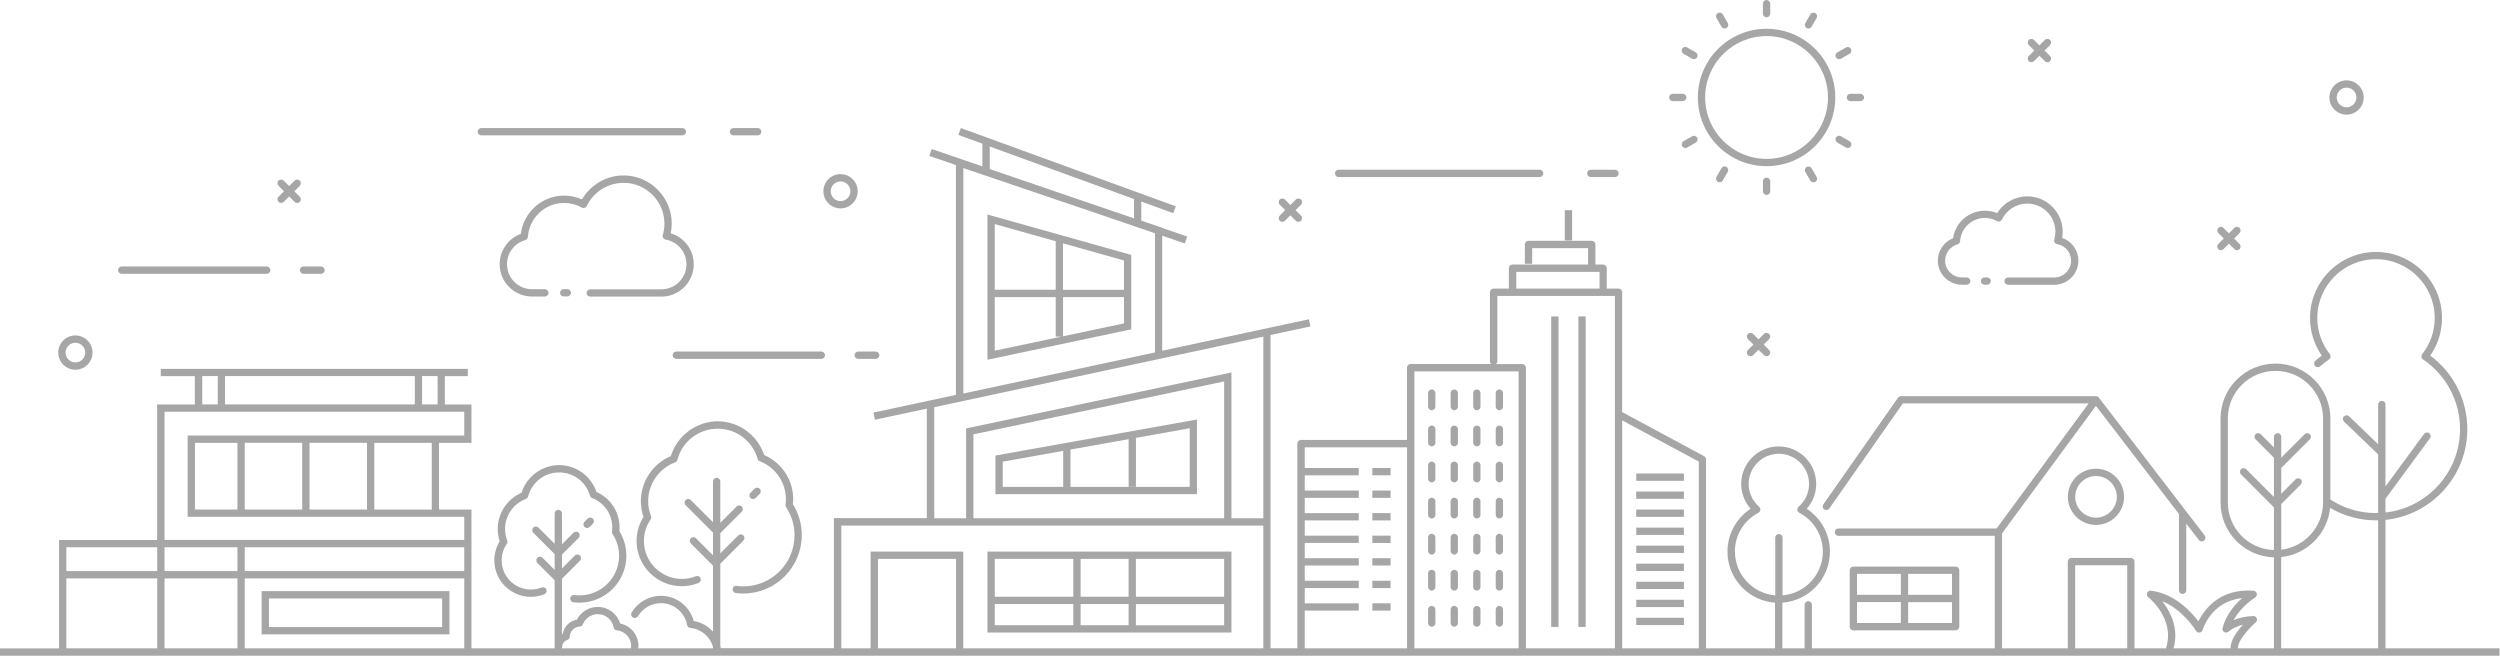
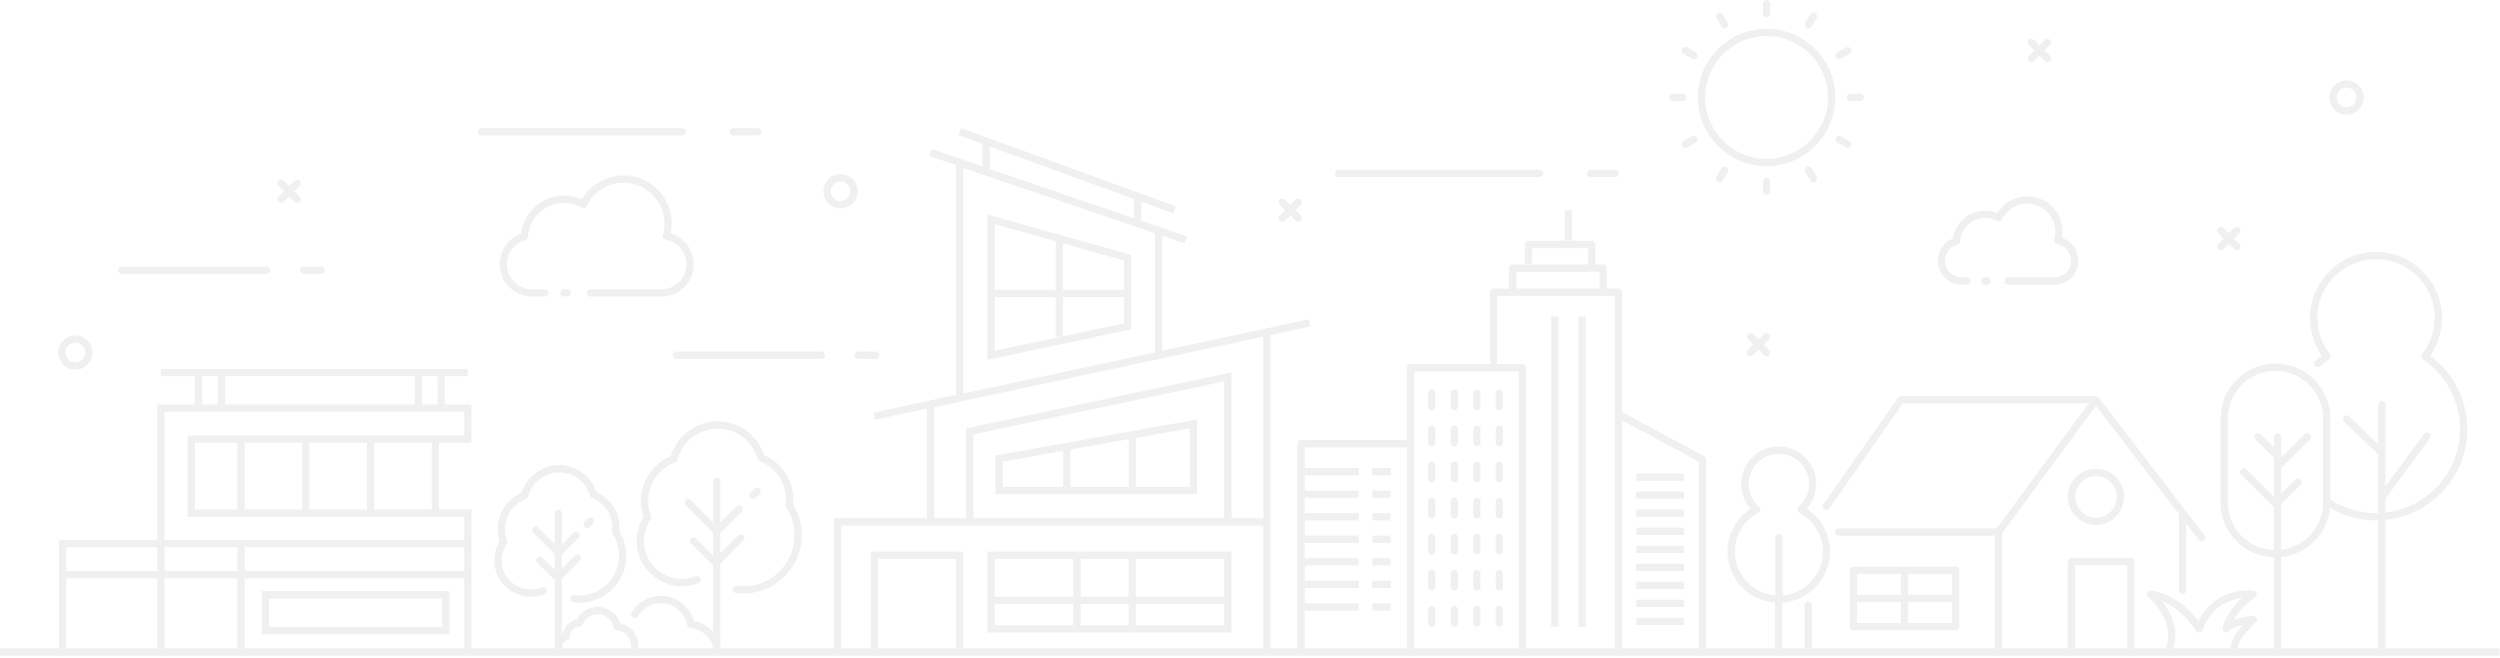
<svg xmlns="http://www.w3.org/2000/svg" width="1149" height="302" viewBox="0 0 1149 302" fill="none">
-   <g opacity="0.35">
+   <g opacity="0.06">
    <path d="M897.606 109.484C893.442 111.14 890.622 115.214 890.622 119.781C890.622 125.892 895.591 130.861 901.702 130.861H903.896C904.814 130.861 905.575 130.1 905.575 129.182C905.575 128.265 904.814 127.503 903.896 127.503H901.702C897.449 127.503 893.979 124.034 893.979 119.781C893.979 116.334 896.307 113.267 899.62 112.349C900.314 112.148 900.807 111.543 900.851 110.849C901.254 104.873 906.246 100.172 912.245 100.172C914.17 100.172 916.095 100.664 917.774 101.604C918.177 101.828 918.67 101.873 919.095 101.739C919.543 101.604 919.901 101.291 920.102 100.866C922.251 96.433 926.818 93.568 931.742 93.568C938.861 93.568 944.658 99.366 944.658 106.484C944.658 107.693 944.479 108.902 944.144 110.066C944.009 110.513 944.076 111.006 944.323 111.431C944.569 111.834 944.994 112.103 945.464 112.192C949.18 112.841 951.866 116.043 951.866 119.803C951.866 124.056 948.397 127.526 944.144 127.526H922.923C922.005 127.526 921.244 128.287 921.244 129.205C921.244 130.123 922.005 130.884 922.923 130.884H944.144C950.255 130.884 955.224 125.914 955.224 119.803C955.224 115.013 952.18 110.849 947.77 109.327C947.927 108.387 948.016 107.447 948.016 106.507C948.016 97.53 940.719 90.233 931.742 90.233C926.101 90.233 920.819 93.21 917.886 97.956C916.095 97.217 914.17 96.836 912.245 96.836C904.881 96.836 898.658 102.321 897.628 109.506L897.606 109.484Z" fill="black" />
    <path d="M912.088 127.503C911.171 127.503 910.409 128.264 910.409 129.182C910.409 130.1 911.171 130.861 912.088 130.861H913.275C914.192 130.861 914.954 130.1 914.954 129.182C914.954 128.264 914.192 127.503 913.275 127.503H912.088Z" fill="black" />
    <path d="M308.282 107.178C308.573 105.723 308.73 104.246 308.73 102.768C308.73 90.569 298.791 80.63 286.591 80.63C278.734 80.63 271.392 84.905 267.452 91.643C264.878 90.501 262.08 89.897 259.26 89.897C249.142 89.897 240.613 97.53 239.382 107.469C233.607 109.596 229.645 115.169 229.645 121.415C229.645 129.607 236.315 136.278 244.508 136.278H250.418C251.335 136.278 252.096 135.517 252.096 134.599C252.096 133.681 251.335 132.92 250.418 132.92H244.508C238.173 132.92 233.002 127.772 233.002 121.415C233.002 116.289 236.449 111.744 241.397 110.357C242.09 110.155 242.583 109.551 242.628 108.857C243.21 100.127 250.507 93.277 259.26 93.277C262.08 93.277 264.878 93.993 267.34 95.381C267.743 95.605 268.213 95.65 268.661 95.516C269.109 95.381 269.467 95.068 269.668 94.642C272.78 88.196 279.428 84.032 286.591 84.032C296.955 84.032 305.372 92.449 305.372 102.813C305.372 104.559 305.126 106.305 304.633 108.006C304.499 108.454 304.566 108.946 304.835 109.372C305.081 109.775 305.506 110.043 305.976 110.133C311.483 111.095 315.49 115.863 315.49 121.459C315.49 127.794 310.341 132.965 303.984 132.965H271.28C270.362 132.965 269.601 133.726 269.601 134.644C269.601 135.562 270.362 136.323 271.28 136.323H303.984C312.177 136.323 318.848 129.652 318.848 121.459C318.848 114.834 314.505 109.103 308.304 107.245L308.282 107.178Z" fill="black" />
    <path d="M260.737 136.233C261.655 136.233 262.416 135.472 262.416 134.555C262.416 133.637 261.655 132.876 260.737 132.876H259.081C258.163 132.876 257.402 133.637 257.402 134.555C257.402 135.472 258.163 136.233 259.081 136.233H260.737Z" fill="black" />
    <path d="M811.917 76.377C829.332 76.377 843.502 62.207 843.502 44.792C843.502 27.376 829.332 13.229 811.917 13.229C794.502 13.229 780.332 27.399 780.332 44.792C780.332 62.185 794.502 76.377 811.917 76.377ZM811.917 16.587C827.474 16.587 840.144 29.234 840.144 44.792C840.144 60.349 827.474 73.019 811.917 73.019C796.36 73.019 783.69 60.371 783.69 44.792C783.69 29.212 796.36 16.587 811.917 16.587Z" fill="black" />
    <path d="M811.917 7.947C812.834 7.947 813.595 7.186 813.595 6.268V1.679C813.595 0.761 812.834 0 811.917 0C810.999 0 810.238 0.761 810.238 1.679V6.268C810.238 7.186 810.999 7.947 811.917 7.947Z" fill="black" />
    <path d="M791.189 12.267C791.502 12.804 792.062 13.095 792.644 13.095C792.935 13.095 793.226 13.028 793.472 12.871C794.278 12.401 794.546 11.371 794.076 10.588L791.793 6.626C791.323 5.82 790.316 5.552 789.51 6.022C788.704 6.492 788.435 7.521 788.905 8.305L791.189 12.267Z" fill="black" />
    <path d="M773.728 24.69L777.69 26.974C777.959 27.13 778.25 27.198 778.519 27.198C779.101 27.198 779.66 26.906 779.974 26.347C780.444 25.541 780.153 24.511 779.369 24.064L775.407 21.78C774.601 21.31 773.571 21.601 773.124 22.385C772.654 23.191 772.945 24.22 773.728 24.668V24.69Z" fill="black" />
    <path d="M768.804 46.471H773.393C774.31 46.471 775.071 45.709 775.071 44.792C775.071 43.874 774.31 43.113 773.393 43.113H768.804C767.886 43.113 767.125 43.874 767.125 44.792C767.125 45.709 767.886 46.471 768.804 46.471Z" fill="black" />
    <path d="M777.713 62.61L773.751 64.893C772.945 65.363 772.676 66.393 773.146 67.177C773.46 67.714 774.019 68.027 774.601 68.027C774.892 68.027 775.183 67.96 775.429 67.803L779.392 65.52C780.197 65.05 780.466 64.02 779.996 63.237C779.526 62.431 778.519 62.162 777.713 62.632V62.61Z" fill="black" />
    <path d="M791.188 77.317L788.905 81.279C788.435 82.085 788.726 83.114 789.51 83.562C789.778 83.719 790.069 83.786 790.338 83.786C790.92 83.786 791.479 83.495 791.793 82.935L794.076 78.973C794.546 78.167 794.255 77.138 793.472 76.69C792.666 76.22 791.636 76.511 791.188 77.294V77.317Z" fill="black" />
    <path d="M813.595 83.316C813.595 82.398 812.834 81.637 811.917 81.637C810.999 81.637 810.238 82.398 810.238 83.316V87.905C810.238 88.823 810.999 89.584 811.917 89.584C812.834 89.584 813.595 88.823 813.595 87.905V83.316Z" fill="black" />
    <path d="M830.339 76.712C829.533 77.182 829.265 78.212 829.735 78.996L832.018 82.958C832.332 83.495 832.891 83.808 833.473 83.808C833.764 83.808 834.055 83.741 834.301 83.585C835.107 83.114 835.376 82.085 834.906 81.301L832.623 77.339C832.152 76.533 831.145 76.265 830.339 76.735V76.712Z" fill="black" />
    <path d="M844.419 65.52L848.381 67.803C848.65 67.96 848.941 68.027 849.21 68.027C849.792 68.027 850.351 67.736 850.665 67.176C851.135 66.371 850.844 65.341 850.06 64.893L846.098 62.61C845.292 62.14 844.263 62.431 843.815 63.214C843.345 64.02 843.636 65.05 844.419 65.498V65.52Z" fill="black" />
    <path d="M850.441 43.113C849.523 43.113 848.762 43.874 848.762 44.792C848.762 45.709 849.523 46.471 850.441 46.471H855.029C855.947 46.471 856.708 45.709 856.708 44.792C856.708 43.874 855.947 43.113 855.029 43.113H850.441Z" fill="black" />
    <path d="M845.27 27.22C845.561 27.22 845.852 27.153 846.098 26.996L850.06 24.713C850.866 24.243 851.135 23.213 850.665 22.429C850.195 21.624 849.187 21.355 848.381 21.825L844.419 24.108C843.613 24.578 843.345 25.608 843.815 26.392C844.128 26.929 844.688 27.242 845.27 27.242V27.22Z" fill="black" />
    <path d="M830.339 12.894C830.608 13.05 830.899 13.117 831.167 13.117C831.749 13.117 832.309 12.826 832.622 12.267L834.906 8.305C835.376 7.499 835.085 6.469 834.301 6.022C833.495 5.551 832.466 5.842 832.018 6.626L829.735 10.588C829.265 11.394 829.556 12.424 830.339 12.871V12.894Z" fill="black" />
    <path d="M932.436 28.115C932.772 28.451 933.197 28.608 933.623 28.608C934.048 28.608 934.473 28.451 934.809 28.115L937.316 25.608L939.823 28.115C940.159 28.451 940.584 28.608 941.01 28.608C941.435 28.608 941.86 28.451 942.196 28.115C942.845 27.466 942.845 26.392 942.196 25.742L939.689 23.235L942.196 20.728C942.845 20.079 942.845 19.005 942.196 18.355C941.547 17.706 940.472 17.706 939.823 18.355L937.316 20.863L934.809 18.355C934.16 17.706 933.085 17.706 932.436 18.355C931.787 19.005 931.787 20.079 932.436 20.728L934.943 23.235L932.436 25.742C931.787 26.392 931.787 27.466 932.436 28.115Z" fill="black" />
    <path d="M597.941 91.71C597.292 91.061 596.217 91.061 595.568 91.71L593.061 94.217L590.554 91.71C589.905 91.061 588.83 91.061 588.181 91.71C587.532 92.359 587.532 93.434 588.181 94.083L590.688 96.59L588.181 99.097C587.532 99.746 587.532 100.821 588.181 101.47C588.517 101.806 588.942 101.962 589.368 101.962C589.793 101.962 590.218 101.806 590.554 101.47L593.061 98.963L595.568 101.47C595.904 101.806 596.329 101.962 596.755 101.962C597.18 101.962 597.605 101.806 597.941 101.47C598.59 100.821 598.59 99.746 597.941 99.097L595.434 96.59L597.941 94.083C598.59 93.434 598.59 92.359 597.941 91.71Z" fill="black" />
    <path d="M813.103 153.47C812.454 152.82 811.38 152.82 810.73 153.47L808.223 155.977L805.716 153.47C805.067 152.82 803.993 152.82 803.344 153.47C802.694 154.119 802.694 155.193 803.344 155.842L805.851 158.349L803.344 160.857C802.694 161.506 802.694 162.58 803.344 163.229C803.679 163.565 804.105 163.722 804.53 163.722C804.955 163.722 805.381 163.565 805.716 163.229L808.223 160.722L810.73 163.229C811.066 163.565 811.492 163.722 811.917 163.722C812.342 163.722 812.767 163.565 813.103 163.229C813.752 162.58 813.752 161.506 813.103 160.857L810.596 158.349L813.103 155.842C813.752 155.193 813.752 154.119 813.103 153.47Z" fill="black" />
    <path d="M128.018 92.785C128.354 93.121 128.779 93.277 129.205 93.277C129.63 93.277 130.055 93.121 130.391 92.785L132.898 90.278L135.405 92.785C135.741 93.121 136.166 93.277 136.591 93.277C137.017 93.277 137.442 93.121 137.778 92.785C138.427 92.135 138.427 91.061 137.778 90.412L135.271 87.905L137.778 85.398C138.427 84.749 138.427 83.674 137.778 83.025C137.129 82.376 136.054 82.376 135.405 83.025L132.898 85.532L130.391 83.025C129.742 82.376 128.667 82.376 128.018 83.025C127.369 83.674 127.369 84.749 128.018 85.398L130.525 87.905L128.018 90.412C127.369 91.061 127.369 92.135 128.018 92.785Z" fill="black" />
    <path d="M1029.29 104.738C1028.65 104.089 1027.57 104.089 1026.92 104.738L1024.41 107.245L1021.91 104.738C1021.26 104.089 1020.18 104.089 1019.53 104.738C1018.89 105.387 1018.89 106.462 1019.53 107.111L1022.04 109.618L1019.53 112.125C1018.89 112.774 1018.89 113.849 1019.53 114.498C1019.87 114.834 1020.3 114.99 1020.72 114.99C1021.15 114.99 1021.57 114.834 1021.91 114.498L1024.41 111.991L1026.92 114.498C1027.26 114.834 1027.68 114.99 1028.11 114.99C1028.53 114.99 1028.96 114.834 1029.29 114.498C1029.94 113.849 1029.94 112.774 1029.29 112.125L1026.79 109.618L1029.29 107.111C1029.94 106.462 1029.94 105.387 1029.29 104.738Z" fill="black" />
    <path d="M1078.47 52.694C1082.82 52.694 1086.35 49.157 1086.35 44.814C1086.35 40.472 1082.82 36.935 1078.47 36.935C1074.13 36.935 1070.59 40.472 1070.59 44.814C1070.59 49.157 1074.13 52.694 1078.47 52.694ZM1078.47 40.27C1080.98 40.27 1083 42.307 1083 44.792C1083 47.277 1080.96 49.314 1078.47 49.314C1075.99 49.314 1073.95 47.277 1073.95 44.792C1073.95 42.307 1075.99 40.27 1078.47 40.27Z" fill="black" />
    <path d="M386.316 95.784C390.658 95.784 394.195 92.247 394.195 87.905C394.195 83.562 390.658 80.025 386.316 80.025C381.973 80.025 378.436 83.562 378.436 87.905C378.436 92.247 381.973 95.784 386.316 95.784ZM386.316 83.383C388.823 83.383 390.837 85.42 390.837 87.905C390.837 90.389 388.8 92.427 386.316 92.427C383.831 92.427 381.794 90.389 381.794 87.905C381.794 85.42 383.831 83.383 386.316 83.383Z" fill="black" />
    <path d="M34.651 169.922C38.994 169.922 42.531 166.386 42.531 162.043C42.531 157.7 38.994 154.164 34.651 154.164C30.309 154.164 26.772 157.7 26.772 162.043C26.772 166.386 30.309 169.922 34.651 169.922ZM34.651 157.521C37.158 157.521 39.173 159.558 39.173 162.043C39.173 164.528 37.136 166.565 34.651 166.565C32.167 166.565 30.13 164.528 30.13 162.043C30.13 159.558 32.167 157.521 34.651 157.521Z" fill="black" />
    <path d="M1148.78 301.343V297.985H1096.36V238.935C1117.47 236.763 1133.99 218.878 1133.99 197.209C1133.99 183.846 1127.65 171.355 1116.93 163.431C1120.49 158.35 1122.35 152.395 1122.35 146.127C1122.35 129.406 1108.74 115.796 1092.02 115.796C1075.3 115.796 1061.69 129.406 1061.69 146.127C1061.69 152.395 1063.57 158.35 1067.1 163.431C1066.07 164.192 1065.09 164.975 1064.15 165.826C1063.45 166.453 1063.39 167.505 1064.01 168.199C1064.62 168.893 1065.69 168.96 1066.39 168.333C1067.66 167.214 1069.01 166.162 1070.42 165.199C1070.8 164.931 1071.06 164.528 1071.13 164.058C1071.2 163.588 1071.09 163.117 1070.8 162.759C1067.04 157.969 1065.04 152.216 1065.04 146.105C1065.04 131.242 1077.15 119.131 1092.02 119.131C1106.88 119.131 1118.99 131.242 1118.99 146.105C1118.99 152.194 1117 157.969 1113.24 162.759C1112.95 163.117 1112.83 163.588 1112.9 164.058C1112.97 164.528 1113.24 164.931 1113.62 165.199C1124.27 172.407 1130.63 184.361 1130.63 197.209C1130.63 217.02 1115.61 233.383 1096.36 235.554V229.242L1116.8 201.44C1117.36 200.701 1117.18 199.649 1116.44 199.09C1115.7 198.53 1114.65 198.709 1114.09 199.448L1096.36 223.556V185.905C1096.36 184.987 1095.6 184.226 1094.68 184.226C1093.76 184.226 1093 184.987 1093 185.905V204.171L1079.64 191.345C1078.97 190.695 1077.91 190.718 1077.27 191.389C1076.62 192.061 1076.64 193.113 1077.31 193.762L1092.98 208.827V235.756C1092.64 235.756 1092.33 235.801 1092.02 235.801C1084.67 235.801 1077.56 233.741 1071.4 229.824C1071.29 229.757 1071.15 229.734 1071.04 229.69V192.33C1071.04 178.406 1059.72 167.102 1045.81 167.102C1031.91 167.102 1020.56 178.429 1020.56 192.33V230.943C1020.56 244.62 1031.51 255.768 1045.1 256.148V297.985H1028.51C1028.51 297.985 1028.56 297.829 1028.56 297.762C1028.44 294.561 1033.5 288.875 1036.75 286.054C1037.29 285.584 1037.47 284.823 1037.2 284.174C1036.93 283.503 1036.3 283.1 1035.56 283.122C1031.69 283.279 1028.74 284.107 1026.56 285.025C1030.1 278.488 1036.37 274.683 1036.44 274.616C1037.06 274.235 1037.38 273.497 1037.2 272.78C1037.02 272.064 1036.41 271.549 1035.7 271.482C1020.03 270.34 1012.95 280.346 1010.38 285.562C1007.09 281.197 999.501 272.847 988.599 271.482C987.838 271.392 987.122 271.818 986.831 272.512C986.54 273.206 986.764 274.011 987.346 274.482C987.48 274.571 999.792 284.353 995.539 297.739C995.516 297.806 995.539 297.896 995.516 297.963H981.011C981.011 297.963 981.011 297.896 981.011 297.851V258.096C981.011 257.178 980.25 256.417 979.332 256.417H952.045C951.127 256.417 950.366 257.178 950.366 258.096V297.851C950.366 297.851 950.366 297.918 950.366 297.963H920.147V245.113L963.282 186.532L1001.45 236.248V271.303C1001.45 272.221 1002.21 272.982 1003.13 272.982C1004.04 272.982 1004.81 272.221 1004.81 271.303V240.636L1010.6 248.179C1010.94 248.605 1011.43 248.829 1011.95 248.829C1012.3 248.829 1012.66 248.717 1012.98 248.47C1013.72 247.911 1013.85 246.859 1013.29 246.12L964.603 182.704C964.603 182.704 964.581 182.682 964.558 182.659C964.424 182.503 964.29 182.368 964.111 182.279C964.088 182.279 964.043 182.256 964.021 182.234C963.887 182.167 963.73 182.1 963.573 182.077C963.528 182.077 963.461 182.077 963.417 182.055C963.372 182.055 963.327 182.055 963.282 182.055H873.699C873.139 182.055 872.647 182.324 872.333 182.771L838.017 231.794C837.48 232.555 837.659 233.607 838.42 234.122C839.181 234.659 840.233 234.458 840.748 233.719L874.549 185.413H959.947L917.617 242.897H844.934C844.016 242.897 843.255 243.658 843.255 244.576C843.255 245.493 844.016 246.254 844.934 246.254H916.789V297.985H832.757V277.996C832.757 277.078 831.996 276.317 831.078 276.317C830.16 276.317 829.399 277.078 829.399 277.996V297.985H819.169V276.989C831.369 276.116 841.039 265.953 841.039 253.529C841.039 245.516 837.01 238.173 830.384 233.831C833.16 230.697 834.727 226.645 834.727 222.415C834.727 212.923 827.004 205.178 817.491 205.178C807.977 205.178 800.254 212.901 800.254 222.415C800.254 226.645 801.821 230.697 804.597 233.831C797.971 238.173 793.942 245.516 793.942 253.529C793.942 265.953 803.612 276.138 815.812 276.989V297.985H784.092V211.133C784.092 210.506 783.757 209.946 783.219 209.655L745.546 189.397V134.308C745.546 133.391 744.785 132.629 743.867 132.629H738.472V123.25C738.472 122.332 737.711 121.571 736.794 121.571H733.234V112.349C733.234 111.431 732.473 110.67 731.555 110.67H702.5C701.582 110.67 700.821 111.431 700.821 112.349V121.236H704.179V114.028H729.877V121.571H695.158C694.24 121.571 693.479 122.332 693.479 123.25V132.629H686.45C685.532 132.629 684.771 133.391 684.771 134.308V166.05C684.771 166.542 684.995 166.99 685.353 167.281H648.329C647.411 167.281 646.65 168.042 646.65 168.96V202.179H597.941C597.023 202.179 596.262 202.94 596.262 203.858V297.941H583.928V153.962L602.261 150.022L601.567 146.732L534.145 161.192V108.32L544.531 111.879L545.628 108.7L534.145 104.76V104.693L524.541 101.425V92.628L539.226 97.978L540.367 94.822L441.606 58.849L440.464 62.006L451.5 66.035V76.466L428.198 68.497L427.101 71.676L439.345 75.862V181.495L401.425 189.621L402.119 192.912L425.959 187.808V238.129H383.271V297.918H331.272C331.205 297.493 331.137 297.045 331.048 296.642V259.081L341.658 248.47C342.307 247.821 342.307 246.747 341.658 246.098C341.009 245.448 339.935 245.448 339.285 246.098L331.048 254.335V245.023L340.92 235.152C341.569 234.502 341.569 233.428 340.92 232.779C340.27 232.13 339.196 232.13 338.547 232.779L331.048 240.278V221.273C331.048 220.355 330.287 219.594 329.369 219.594C328.451 219.594 327.69 220.355 327.69 221.273V240.009L317.483 229.802C316.834 229.152 315.759 229.152 315.11 229.802C314.461 230.451 314.461 231.525 315.11 232.174L327.69 244.755V255.208L319.878 247.396C319.229 246.747 318.154 246.747 317.505 247.396C316.856 248.045 316.856 249.12 317.505 249.769L327.69 259.976V290.33C325.452 287.8 322.363 286.01 318.826 285.405C317.013 278.623 310.857 273.832 303.738 273.832C298.254 273.832 293.106 276.765 290.308 281.51C289.838 282.316 290.106 283.346 290.89 283.816C291.695 284.286 292.725 284.017 293.195 283.234C295.389 279.518 299.441 277.212 303.738 277.212C309.648 277.212 314.729 281.421 315.804 287.241C315.938 287.98 316.543 288.539 317.304 288.606C322.251 289.054 326.347 292.613 327.69 297.247V297.985H293.352C293.397 297.627 293.441 297.269 293.441 296.933C293.441 291.83 289.905 287.577 285.025 286.569C283.659 282.092 279.518 278.936 274.728 278.936C270.654 278.936 266.983 281.197 265.147 284.778C263.513 285.069 262.013 285.853 260.849 287.017C259.663 288.203 258.879 289.748 258.588 291.404C258.477 291.449 258.387 291.539 258.275 291.583V265.998L266.557 257.715C267.207 257.066 267.207 255.992 266.557 255.343C265.908 254.693 264.834 254.693 264.185 255.343L258.275 261.252V254.895L265.953 247.217C266.602 246.568 266.602 245.493 265.953 244.844C265.304 244.195 264.229 244.195 263.58 244.844L258.275 250.149V235.98C258.275 235.062 257.514 234.301 256.596 234.301C255.678 234.301 254.917 235.062 254.917 235.98V249.925L247.463 242.471C246.814 241.822 245.74 241.822 245.09 242.471C244.441 243.12 244.441 244.195 245.09 244.844L254.917 254.671V261.924L249.344 256.35C248.694 255.701 247.62 255.701 246.971 256.35C246.322 256.999 246.322 258.073 246.971 258.723L254.917 266.669V297.985H216.684V234.189H201.754V203.544H216.684V185.883H204.44V172.877H215.005V169.519H73.892V172.877H89.539V185.883H72.213V248.179H27.13V298.008H0V301.366H1148.78V301.343ZM797.344 253.529C797.344 246.008 801.485 239.181 808.156 235.666C808.649 235.398 808.984 234.928 809.051 234.368C809.119 233.808 808.895 233.271 808.492 232.913C805.447 230.272 803.679 226.444 803.679 222.437C803.679 214.781 809.902 208.558 817.558 208.558C825.213 208.558 831.436 214.781 831.436 222.437C831.436 226.444 829.69 230.272 826.623 232.913C826.198 233.271 825.997 233.831 826.064 234.368C826.131 234.905 826.467 235.398 826.959 235.666C833.63 239.181 837.771 246.031 837.771 253.529C837.771 264.095 829.601 272.78 819.259 273.631V247.105C819.259 246.187 818.498 245.426 817.58 245.426C816.662 245.426 815.901 246.187 815.901 247.105V273.631C805.559 272.78 797.389 264.095 797.389 253.529H797.344ZM439.39 297.985H403.507V256.865H439.39V297.985ZM1023.92 230.943V192.33C1023.92 180.264 1033.73 170.46 1045.81 170.46C1057.9 170.46 1067.68 180.264 1067.68 192.33V230.943C1067.68 242.113 1059.27 251.336 1048.46 252.656V231.66L1057.43 222.683C1058.08 222.034 1058.08 220.96 1057.43 220.31C1056.78 219.661 1055.71 219.661 1055.06 220.31L1048.46 226.914V215.095L1061.62 201.933C1062.27 201.283 1062.27 200.209 1061.62 199.56C1060.97 198.911 1059.89 198.911 1059.25 199.56L1048.46 210.349V200.746C1048.46 199.828 1047.7 199.067 1046.78 199.067C1045.86 199.067 1045.1 199.828 1045.1 200.746V205.626L1039.03 199.56C1038.38 198.911 1037.31 198.911 1036.66 199.56C1036.01 200.209 1036.01 201.283 1036.66 201.933L1045.1 210.372V228.414L1032.34 215.654C1031.69 215.005 1030.62 215.005 1029.97 215.654C1029.32 216.304 1029.32 217.378 1029.97 218.027L1045.1 233.159V252.813C1033.35 252.433 1023.92 242.807 1023.92 230.966V230.943ZM1048.46 256.036C1060.3 254.783 1069.74 245.314 1070.91 233.428C1077.31 237.166 1084.56 239.158 1092.02 239.158C1092.35 239.158 1092.67 239.114 1092.98 239.114V297.985H1048.43V256.036H1048.46ZM993.725 276.295C1003.37 280.212 1009.22 289.793 1009.28 289.927C1009.62 290.509 1010.27 290.822 1010.94 290.733C1011.61 290.643 1012.15 290.173 1012.33 289.524C1012.51 288.942 1016.33 276.339 1030.48 274.884C1027.26 277.727 1023.12 282.383 1021.5 288.629C1021.3 289.367 1021.64 290.128 1022.31 290.509C1022.98 290.889 1023.81 290.755 1024.35 290.218C1024.37 290.196 1026.41 288.181 1030.88 287.107C1028.2 290.061 1025.06 294.314 1025.2 297.874C1025.2 297.918 1025.2 297.941 1025.22 297.985H998.964C1001.58 288.606 997.374 280.861 993.748 276.295H993.725ZM953.746 297.874V259.797H977.676V297.874C977.676 297.874 977.676 297.941 977.676 297.985H953.702C953.702 297.985 953.702 297.918 953.702 297.874H953.746ZM780.779 212.14V297.985H745.568V193.225L780.779 212.14ZM696.882 124.951H735.159V132.652H696.882V124.951ZM688.174 166.072V136.01H742.211V297.985H701.314V169.005C701.314 168.087 700.553 167.326 699.635 167.326H687.592C687.928 167.012 688.174 166.587 688.174 166.095V166.072ZM650.053 170.683H697.956V297.985H650.053V170.683ZM599.665 280.637H624.489V277.28H599.665V270.273H624.489V266.915H599.665V259.909H624.489V256.551H599.665V249.545H624.489V246.187H599.665V239.181H624.489V235.823H599.665V228.817H624.489V225.459H599.665V218.453H624.489V215.095H599.665V205.581H646.695V297.985H599.665V280.637ZM454.88 67.333L521.206 91.486V100.351L508.559 96.053L454.88 77.697V67.333ZM442.748 77.25L507.887 99.366L530.832 107.223V161.976L442.748 180.869V77.272V77.25ZM429.362 187.159L580.615 154.723V238.196H565.976V171.176L444.024 196.896V238.196H429.384V187.159H429.362ZM562.618 238.196H447.381V199.627L562.618 175.317V238.196ZM386.674 241.554H580.615V297.985H442.725V253.507H400.127V297.985H386.674V241.554ZM258.387 297.292C258.387 295.859 259.305 294.605 260.693 294.158C261.364 293.934 261.834 293.329 261.857 292.613C261.901 291.382 262.394 290.218 263.244 289.367C264.073 288.539 265.192 288.047 266.401 287.98C267.05 287.935 267.632 287.532 267.878 286.927C269.02 284.107 271.706 282.271 274.75 282.271C278.332 282.271 281.376 284.823 282.025 288.338C282.16 289.076 282.764 289.636 283.525 289.703C287.263 290.061 290.084 293.15 290.084 296.911C290.084 297.269 290.061 297.627 289.994 297.963H258.275V297.605C258.297 297.493 258.342 297.381 258.342 297.269L258.387 297.292ZM109.126 251.515V262.461H75.616V251.515H109.126ZM109.126 265.819V297.985H75.616V265.819H109.126ZM112.483 265.819H213.371V297.985H112.483V265.819ZM213.371 262.461H112.483V251.515H213.371V262.461ZM198.441 234.189H172.027V203.544H198.441V234.189ZM89.606 234.189V203.544H109.126V234.189H89.606ZM112.483 203.522H138.897V234.167H112.483V203.522ZM142.255 203.522H168.669V234.167H142.255V203.522ZM201.127 185.86H193.986V172.855H201.127V185.86ZM103.417 185.86V172.855H190.651V185.86H103.417ZM92.941 172.855H100.082V185.86H92.941V172.855ZM75.616 189.218H213.371V200.164H86.248V237.524H213.371V248.157H75.616V189.218ZM72.258 251.515V262.461H30.488V251.515H72.258ZM30.488 265.819H72.258V297.985H30.488V265.819Z" fill="black" />
    <path d="M338.591 269.221C337.651 269.109 336.823 269.758 336.711 270.676C336.599 271.594 337.248 272.445 338.166 272.557C339.308 272.713 340.472 272.78 341.636 272.78C356.454 272.78 368.497 260.737 368.497 245.919C368.497 240.882 367.087 235.98 364.423 231.704C364.513 230.899 364.558 230.182 364.558 229.488C364.558 220.557 359.342 212.655 351.194 209.118C348.194 199.963 339.532 193.628 329.839 193.628C320.146 193.628 311.193 200.164 308.327 209.611C300.045 213.103 294.538 221.318 294.538 230.339C294.538 232.779 294.941 235.219 295.747 237.569C293.665 240.882 292.568 244.688 292.568 248.627C292.568 260.088 301.903 269.423 313.364 269.423C316.005 269.423 318.602 268.93 321.042 267.945C321.892 267.609 322.318 266.625 321.982 265.774C321.646 264.923 320.661 264.498 319.811 264.834C317.751 265.662 315.602 266.065 313.386 266.065C303.761 266.065 295.949 258.23 295.949 248.627C295.949 245.09 297.001 241.666 299.015 238.756C299.329 238.308 299.396 237.726 299.194 237.211C298.344 234.995 297.896 232.689 297.896 230.361C297.896 222.459 302.888 215.252 310.297 212.476C310.812 212.274 311.193 211.849 311.327 211.334C313.521 202.918 321.131 197.03 329.817 197.03C338.502 197.03 345.844 202.716 348.194 210.887C348.329 211.379 348.709 211.804 349.202 211.983C356.477 214.826 361.2 221.721 361.2 229.533C361.2 230.249 361.155 231.01 361.021 231.951C360.976 232.354 361.066 232.756 361.29 233.092C363.819 236.942 365.162 241.397 365.162 245.986C365.162 258.947 354.619 269.49 341.658 269.49C340.628 269.49 339.621 269.423 338.614 269.288L338.591 269.221Z" fill="black" />
    <path d="M347.299 228.861L349.157 227.003C349.806 226.354 349.806 225.28 349.157 224.631C348.508 223.982 347.433 223.982 346.784 224.631L344.926 226.489C344.277 227.138 344.277 228.212 344.926 228.861C345.262 229.197 345.687 229.354 346.113 229.354C346.538 229.354 346.963 229.197 347.299 228.861Z" fill="black" />
    <path d="M263.938 273.474C262.998 273.34 262.17 274.011 262.058 274.929C261.946 275.847 262.595 276.698 263.513 276.809C264.431 276.921 265.371 276.989 266.311 276.989C278.197 276.989 287.89 267.318 287.89 255.41C287.89 251.403 286.771 247.508 284.667 244.105C284.734 243.546 284.756 243.009 284.756 242.427C284.756 235.286 280.615 228.973 274.123 226.086C271.661 218.788 264.722 213.752 256.977 213.752C249.232 213.752 242.046 218.945 239.696 226.466C233.115 229.309 228.75 235.89 228.75 243.076C228.75 245.001 229.063 246.904 229.667 248.739C228.056 251.38 227.183 254.402 227.183 257.514C227.183 266.759 234.704 274.302 243.971 274.302C246.098 274.302 248.179 273.899 250.172 273.116C251.022 272.78 251.448 271.795 251.112 270.945C250.776 270.072 249.791 269.669 248.941 270.005C247.374 270.631 245.695 270.945 243.994 270.945C236.584 270.945 230.563 264.923 230.563 257.514C230.563 254.783 231.391 252.164 232.935 249.925C233.249 249.478 233.316 248.896 233.115 248.381C232.465 246.657 232.13 244.889 232.13 243.098C232.13 236.987 235.98 231.458 241.688 229.309C242.203 229.108 242.583 228.682 242.718 228.167C244.419 221.676 250.284 217.132 256.977 217.132C263.67 217.132 269.355 221.519 271.146 227.809C271.281 228.302 271.661 228.727 272.154 228.906C277.772 231.1 281.398 236.405 281.398 242.427C281.398 243.053 281.354 243.68 281.264 244.284C281.219 244.687 281.309 245.09 281.533 245.426C283.503 248.403 284.532 251.851 284.532 255.41C284.532 265.46 276.362 273.631 266.311 273.631C265.528 273.631 264.744 273.586 263.961 273.474H263.938Z" fill="black" />
    <path d="M271.012 242.18L272.467 240.725C273.116 240.076 273.116 239.002 272.467 238.353C271.818 237.703 270.743 237.703 270.094 238.353L268.639 239.808C267.99 240.457 267.99 241.531 268.639 242.18C268.975 242.516 269.4 242.673 269.825 242.673C270.251 242.673 270.676 242.516 271.012 242.18Z" fill="black" />
    <path d="M950.389 228.347C950.389 235.465 956.186 241.263 963.305 241.263C970.423 241.263 976.221 235.465 976.221 228.347C976.221 221.228 970.423 215.431 963.305 215.431C956.186 215.431 950.389 221.228 950.389 228.347ZM972.885 228.347C972.885 233.629 968.588 237.905 963.327 237.905C958.067 237.905 953.769 233.607 953.769 228.347C953.769 223.086 958.067 218.788 963.327 218.788C968.588 218.788 972.885 223.086 972.885 228.347Z" fill="black" />
    <path d="M898.814 289.703C899.732 289.703 900.493 288.942 900.493 288.024V262.08C900.493 261.162 899.732 260.401 898.814 260.401H851.806C850.889 260.401 850.128 261.162 850.128 262.08V288.024C850.128 288.942 850.889 289.703 851.806 289.703H898.814ZM853.485 276.72H873.632V286.323H853.485V276.72ZM876.989 286.345V276.742H897.136V286.345H876.989ZM897.136 273.362H876.989V263.759H897.136V273.362ZM873.632 263.759V273.362H853.485V263.759H873.632Z" fill="black" />
    <path d="M120.251 271.684V291.561H206.566V271.684H120.251ZM203.208 288.204H123.608V275.041H203.208V288.204Z" fill="black" />
    <path d="M550.127 192.8L457.499 209.364V227.116H550.127V192.8ZM460.857 212.185L488.636 207.216V223.758H460.857V212.185ZM546.769 223.758H491.994V206.611L518.721 201.843V223.713H522.079V201.239L546.792 196.829V223.758H546.769Z" fill="black" />
    <path d="M565.976 253.507H453.828V290.711H565.976V253.507ZM562.618 274.258H522.057V256.865H562.618V274.258ZM496.65 274.258V256.865H518.699V274.258H496.65ZM518.699 277.615V287.353H496.65V277.615H518.699ZM493.292 256.865V274.258H457.186V256.865H493.292ZM457.186 277.615H493.292V287.353H457.186V277.615ZM522.057 287.375V277.638H562.618V287.375H522.057Z" fill="black" />
    <path d="M453.828 98.582V165.334L519.93 151.365V117.162L453.828 98.582ZM516.572 133.189H488.547V111.834L516.572 119.713V133.211V133.189ZM485.211 110.871V133.167H457.186V102.992L485.211 110.871ZM457.186 136.547H485.211V154.701H487.83L457.186 161.17V136.547ZM488.569 154.544V136.547H516.595V148.635L488.569 154.544Z" fill="black" />
    <path d="M722.534 96.59H719.177V110.536H722.534V96.59Z" fill="black" />
    <path d="M716.289 145.434H712.932V288.136H716.289V145.434Z" fill="black" />
    <path d="M728.78 145.434H725.422V288.136H728.78V145.434Z" fill="black" />
    <path d="M773.93 283.928H752.015V287.286H773.93V283.928Z" fill="black" />
    <path d="M773.93 275.646H752.015V279.003H773.93V275.646Z" fill="black" />
    <path d="M773.93 267.363H752.015V270.721H773.93V267.363Z" fill="black" />
    <path d="M773.93 259.059H752.015V262.416H773.93V259.059Z" fill="black" />
    <path d="M773.93 250.776H752.015V254.134H773.93V250.776Z" fill="black" />
    <path d="M773.93 242.494H752.015V245.851H773.93V242.494Z" fill="black" />
    <path d="M773.93 234.189H752.015V237.547H773.93V234.189Z" fill="black" />
    <path d="M773.93 225.907H752.015V229.264H773.93V225.907Z" fill="black" />
    <path d="M773.93 217.624H752.015V220.982H773.93V217.624Z" fill="black" />
    <path d="M689.114 288.024C690.032 288.024 690.793 287.263 690.793 286.346V280.145C690.793 279.227 690.032 278.466 689.114 278.466C688.197 278.466 687.435 279.227 687.435 280.145V286.346C687.435 287.263 688.197 288.024 689.114 288.024Z" fill="black" />
    <path d="M678.75 288.024C679.668 288.024 680.429 287.263 680.429 286.346V280.145C680.429 279.227 679.668 278.466 678.75 278.466C677.832 278.466 677.071 279.227 677.071 280.145V286.346C677.071 287.263 677.832 288.024 678.75 288.024Z" fill="black" />
    <path d="M668.385 288.024C669.303 288.024 670.064 287.263 670.064 286.346V280.145C670.064 279.227 669.303 278.466 668.385 278.466C667.468 278.466 666.707 279.227 666.707 280.145V286.346C666.707 287.263 667.468 288.024 668.385 288.024Z" fill="black" />
    <path d="M658.022 288.024C658.939 288.024 659.7 287.263 659.7 286.346V280.145C659.7 279.227 658.939 278.466 658.022 278.466C657.104 278.466 656.343 279.227 656.343 280.145V286.346C656.343 287.263 657.104 288.024 658.022 288.024Z" fill="black" />
    <path d="M689.114 271.437C690.032 271.437 690.793 270.676 690.793 269.758V263.558C690.793 262.64 690.032 261.879 689.114 261.879C688.197 261.879 687.435 262.64 687.435 263.558V269.758C687.435 270.676 688.197 271.437 689.114 271.437Z" fill="black" />
    <path d="M678.75 271.437C679.668 271.437 680.429 270.676 680.429 269.758V263.558C680.429 262.64 679.668 261.879 678.75 261.879C677.832 261.879 677.071 262.64 677.071 263.558V269.758C677.071 270.676 677.832 271.437 678.75 271.437Z" fill="black" />
    <path d="M668.385 271.437C669.303 271.437 670.064 270.676 670.064 269.758V263.558C670.064 262.64 669.303 261.879 668.385 261.879C667.468 261.879 666.707 262.64 666.707 263.558V269.758C666.707 270.676 667.468 271.437 668.385 271.437Z" fill="black" />
    <path d="M658.022 271.437C658.939 271.437 659.7 270.676 659.7 269.758V263.558C659.7 262.64 658.939 261.879 658.022 261.879C657.104 261.879 656.343 262.64 656.343 263.558V269.758C656.343 270.676 657.104 271.437 658.022 271.437Z" fill="black" />
    <path d="M689.114 254.872C690.032 254.872 690.793 254.111 690.793 253.194V246.993C690.793 246.075 690.032 245.314 689.114 245.314C688.197 245.314 687.435 246.075 687.435 246.993V253.194C687.435 254.111 688.197 254.872 689.114 254.872Z" fill="black" />
    <path d="M678.75 254.872C679.668 254.872 680.429 254.111 680.429 253.194V246.993C680.429 246.075 679.668 245.314 678.75 245.314C677.832 245.314 677.071 246.075 677.071 246.993V253.194C677.071 254.111 677.832 254.872 678.75 254.872Z" fill="black" />
    <path d="M668.385 254.872C669.303 254.872 670.064 254.111 670.064 253.194V246.993C670.064 246.075 669.303 245.314 668.385 245.314C667.468 245.314 666.707 246.075 666.707 246.993V253.194C666.707 254.111 667.468 254.872 668.385 254.872Z" fill="black" />
    <path d="M658.022 254.872C658.939 254.872 659.7 254.111 659.7 253.194V246.993C659.7 246.075 658.939 245.314 658.022 245.314C657.104 245.314 656.343 246.075 656.343 246.993V253.194C656.343 254.111 657.104 254.872 658.022 254.872Z" fill="black" />
    <path d="M689.114 238.286C690.032 238.286 690.793 237.525 690.793 236.607V230.406C690.793 229.488 690.032 228.727 689.114 228.727C688.197 228.727 687.435 229.488 687.435 230.406V236.607C687.435 237.525 688.197 238.286 689.114 238.286Z" fill="black" />
    <path d="M678.75 238.286C679.668 238.286 680.429 237.525 680.429 236.607V230.406C680.429 229.488 679.668 228.727 678.75 228.727C677.832 228.727 677.071 229.488 677.071 230.406V236.607C677.071 237.525 677.832 238.286 678.75 238.286Z" fill="black" />
    <path d="M668.385 238.286C669.303 238.286 670.064 237.525 670.064 236.607V230.406C670.064 229.488 669.303 228.727 668.385 228.727C667.468 228.727 666.707 229.488 666.707 230.406V236.607C666.707 237.525 667.468 238.286 668.385 238.286Z" fill="black" />
    <path d="M658.022 238.286C658.939 238.286 659.7 237.525 659.7 236.607V230.406C659.7 229.488 658.939 228.727 658.022 228.727C657.104 228.727 656.343 229.488 656.343 230.406V236.607C656.343 237.525 657.104 238.286 658.022 238.286Z" fill="black" />
    <path d="M689.114 221.698C690.032 221.698 690.793 220.937 690.793 220.019V213.819C690.793 212.901 690.032 212.14 689.114 212.14C688.197 212.14 687.435 212.901 687.435 213.819V220.019C687.435 220.937 688.197 221.698 689.114 221.698Z" fill="black" />
    <path d="M678.75 221.698C679.668 221.698 680.429 220.937 680.429 220.019V213.819C680.429 212.901 679.668 212.14 678.75 212.14C677.832 212.14 677.071 212.901 677.071 213.819V220.019C677.071 220.937 677.832 221.698 678.75 221.698Z" fill="black" />
    <path d="M668.385 221.698C669.303 221.698 670.064 220.937 670.064 220.019V213.819C670.064 212.901 669.303 212.14 668.385 212.14C667.468 212.14 666.707 212.901 666.707 213.819V220.019C666.707 220.937 667.468 221.698 668.385 221.698Z" fill="black" />
    <path d="M658.022 221.698C658.939 221.698 659.7 220.937 659.7 220.019V213.819C659.7 212.901 658.939 212.14 658.022 212.14C657.104 212.14 656.343 212.901 656.343 213.819V220.019C656.343 220.937 657.104 221.698 658.022 221.698Z" fill="black" />
    <path d="M689.114 205.134C690.032 205.134 690.793 204.373 690.793 203.455V197.254C690.793 196.337 690.032 195.575 689.114 195.575C688.197 195.575 687.435 196.337 687.435 197.254V203.455C687.435 204.373 688.197 205.134 689.114 205.134Z" fill="black" />
    <path d="M678.75 205.134C679.668 205.134 680.429 204.373 680.429 203.455V197.254C680.429 196.337 679.668 195.575 678.75 195.575C677.832 195.575 677.071 196.337 677.071 197.254V203.455C677.071 204.373 677.832 205.134 678.75 205.134Z" fill="black" />
    <path d="M668.385 205.134C669.303 205.134 670.064 204.373 670.064 203.455V197.254C670.064 196.337 669.303 195.575 668.385 195.575C667.468 195.575 666.707 196.337 666.707 197.254V203.455C666.707 204.373 667.468 205.134 668.385 205.134Z" fill="black" />
    <path d="M658.022 205.134C658.939 205.134 659.7 204.373 659.7 203.455V197.254C659.7 196.337 658.939 195.575 658.022 195.575C657.104 195.575 656.343 196.337 656.343 197.254V203.455C656.343 204.373 657.104 205.134 658.022 205.134Z" fill="black" />
    <path d="M689.114 188.547C690.032 188.547 690.793 187.785 690.793 186.868V180.667C690.793 179.749 690.032 178.988 689.114 178.988C688.197 178.988 687.435 179.749 687.435 180.667V186.868C687.435 187.785 688.197 188.547 689.114 188.547Z" fill="black" />
    <path d="M678.75 188.547C679.668 188.547 680.429 187.785 680.429 186.868V180.667C680.429 179.749 679.668 178.988 678.75 178.988C677.832 178.988 677.071 179.749 677.071 180.667V186.868C677.071 187.785 677.832 188.547 678.75 188.547Z" fill="black" />
    <path d="M668.385 188.547C669.303 188.547 670.064 187.785 670.064 186.868V180.667C670.064 179.749 669.303 178.988 668.385 178.988C667.468 178.988 666.707 179.749 666.707 180.667V186.868C666.707 187.785 667.468 188.547 668.385 188.547Z" fill="black" />
    <path d="M658.022 188.547C658.939 188.547 659.7 187.785 659.7 186.868V180.667C659.7 179.749 658.939 178.988 658.022 178.988C657.104 178.988 656.343 179.749 656.343 180.667V186.868C656.343 187.785 657.104 188.547 658.022 188.547Z" fill="black" />
    <path d="M639.107 277.28H630.735V280.637H639.107V277.28Z" fill="black" />
    <path d="M639.107 266.916H630.735V270.273H639.107V266.916Z" fill="black" />
    <path d="M639.107 256.551H630.735V259.909H639.107V256.551Z" fill="black" />
    <path d="M639.107 246.187H630.735V249.545H639.107V246.187Z" fill="black" />
    <path d="M639.107 235.823H630.735V239.181H639.107V235.823Z" fill="black" />
    <path d="M639.107 225.459H630.735V228.817H639.107V225.459Z" fill="black" />
    <path d="M639.107 215.095H630.735V218.452H639.107V215.095Z" fill="black" />
    <path d="M731.108 81.368H742.255C743.173 81.368 743.934 80.607 743.934 79.69C743.934 78.772 743.173 78.011 742.255 78.011H731.108C730.19 78.011 729.429 78.772 729.429 79.69C729.429 80.607 730.19 81.368 731.108 81.368Z" fill="black" />
    <path d="M613.543 79.69C613.543 80.607 614.304 81.368 615.222 81.368H707.626C708.544 81.368 709.305 80.607 709.305 79.69C709.305 78.772 708.544 78.011 707.626 78.011H615.222C614.304 78.011 613.543 78.772 613.543 79.69Z" fill="black" />
    <path d="M337.091 62.207H348.239C349.157 62.207 349.918 61.446 349.918 60.528C349.918 59.61 349.157 58.849 348.239 58.849H337.091C336.174 58.849 335.412 59.61 335.412 60.528C335.412 61.446 336.174 62.207 337.091 62.207Z" fill="black" />
    <path d="M219.527 60.528C219.527 61.446 220.288 62.207 221.206 62.207H313.61C314.528 62.207 315.289 61.446 315.289 60.528C315.289 59.61 314.528 58.849 313.61 58.849H221.206C220.288 58.849 219.527 59.61 219.527 60.528Z" fill="black" />
    <path d="M392.74 163.252C392.74 164.17 393.501 164.931 394.419 164.931H402.477C403.395 164.931 404.156 164.17 404.156 163.252C404.156 162.334 403.395 161.573 402.477 161.573H394.419C393.501 161.573 392.74 162.334 392.74 163.252Z" fill="black" />
    <path d="M309.155 163.252C309.155 164.17 309.916 164.931 310.834 164.931H377.496C378.414 164.931 379.175 164.17 379.175 163.252C379.175 162.334 378.414 161.573 377.496 161.573H310.834C309.916 161.573 309.155 162.334 309.155 163.252Z" fill="black" />
    <path d="M139.502 125.825H147.538C148.456 125.825 149.217 125.063 149.217 124.146C149.217 123.228 148.456 122.467 147.538 122.467H139.502C138.584 122.467 137.823 123.228 137.823 124.146C137.823 125.063 138.584 125.825 139.502 125.825Z" fill="black" />
    <path d="M55.917 125.825H122.579C123.497 125.825 124.258 125.063 124.258 124.146C124.258 123.228 123.497 122.467 122.579 122.467H55.917C54.999 122.467 54.238 123.228 54.238 124.146C54.238 125.063 54.999 125.825 55.917 125.825Z" fill="black" />
  </g>
</svg>
